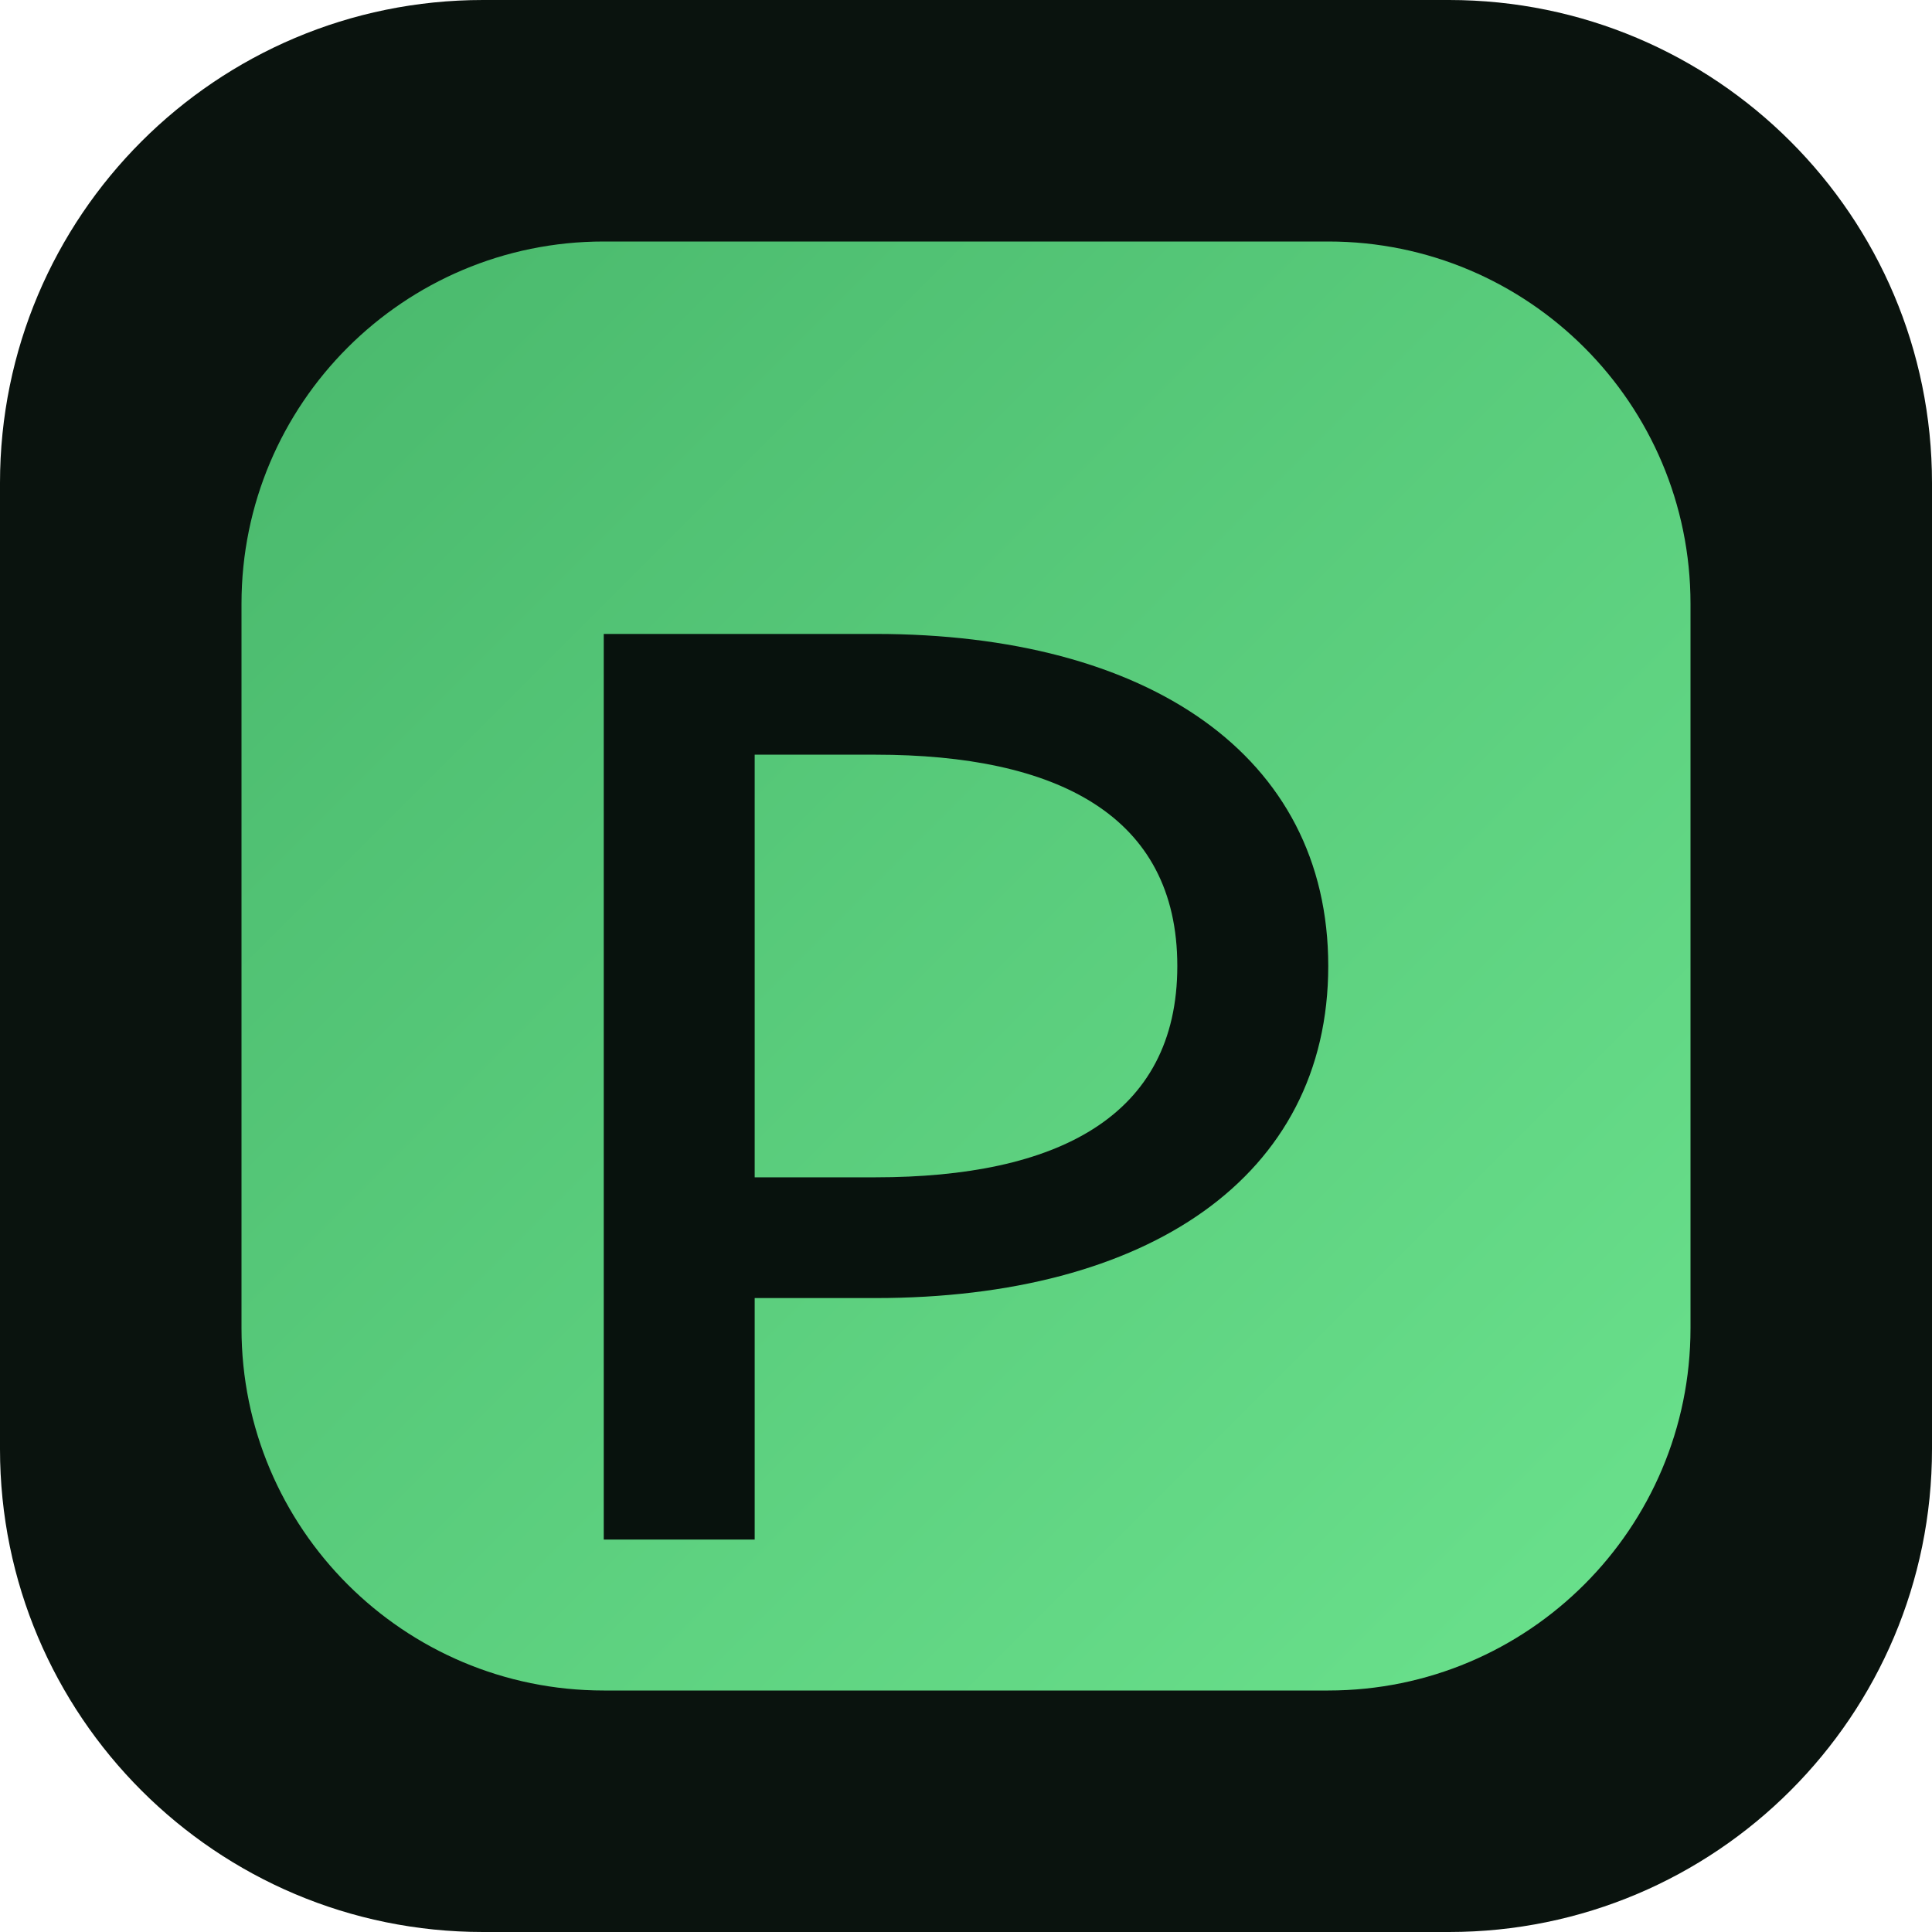
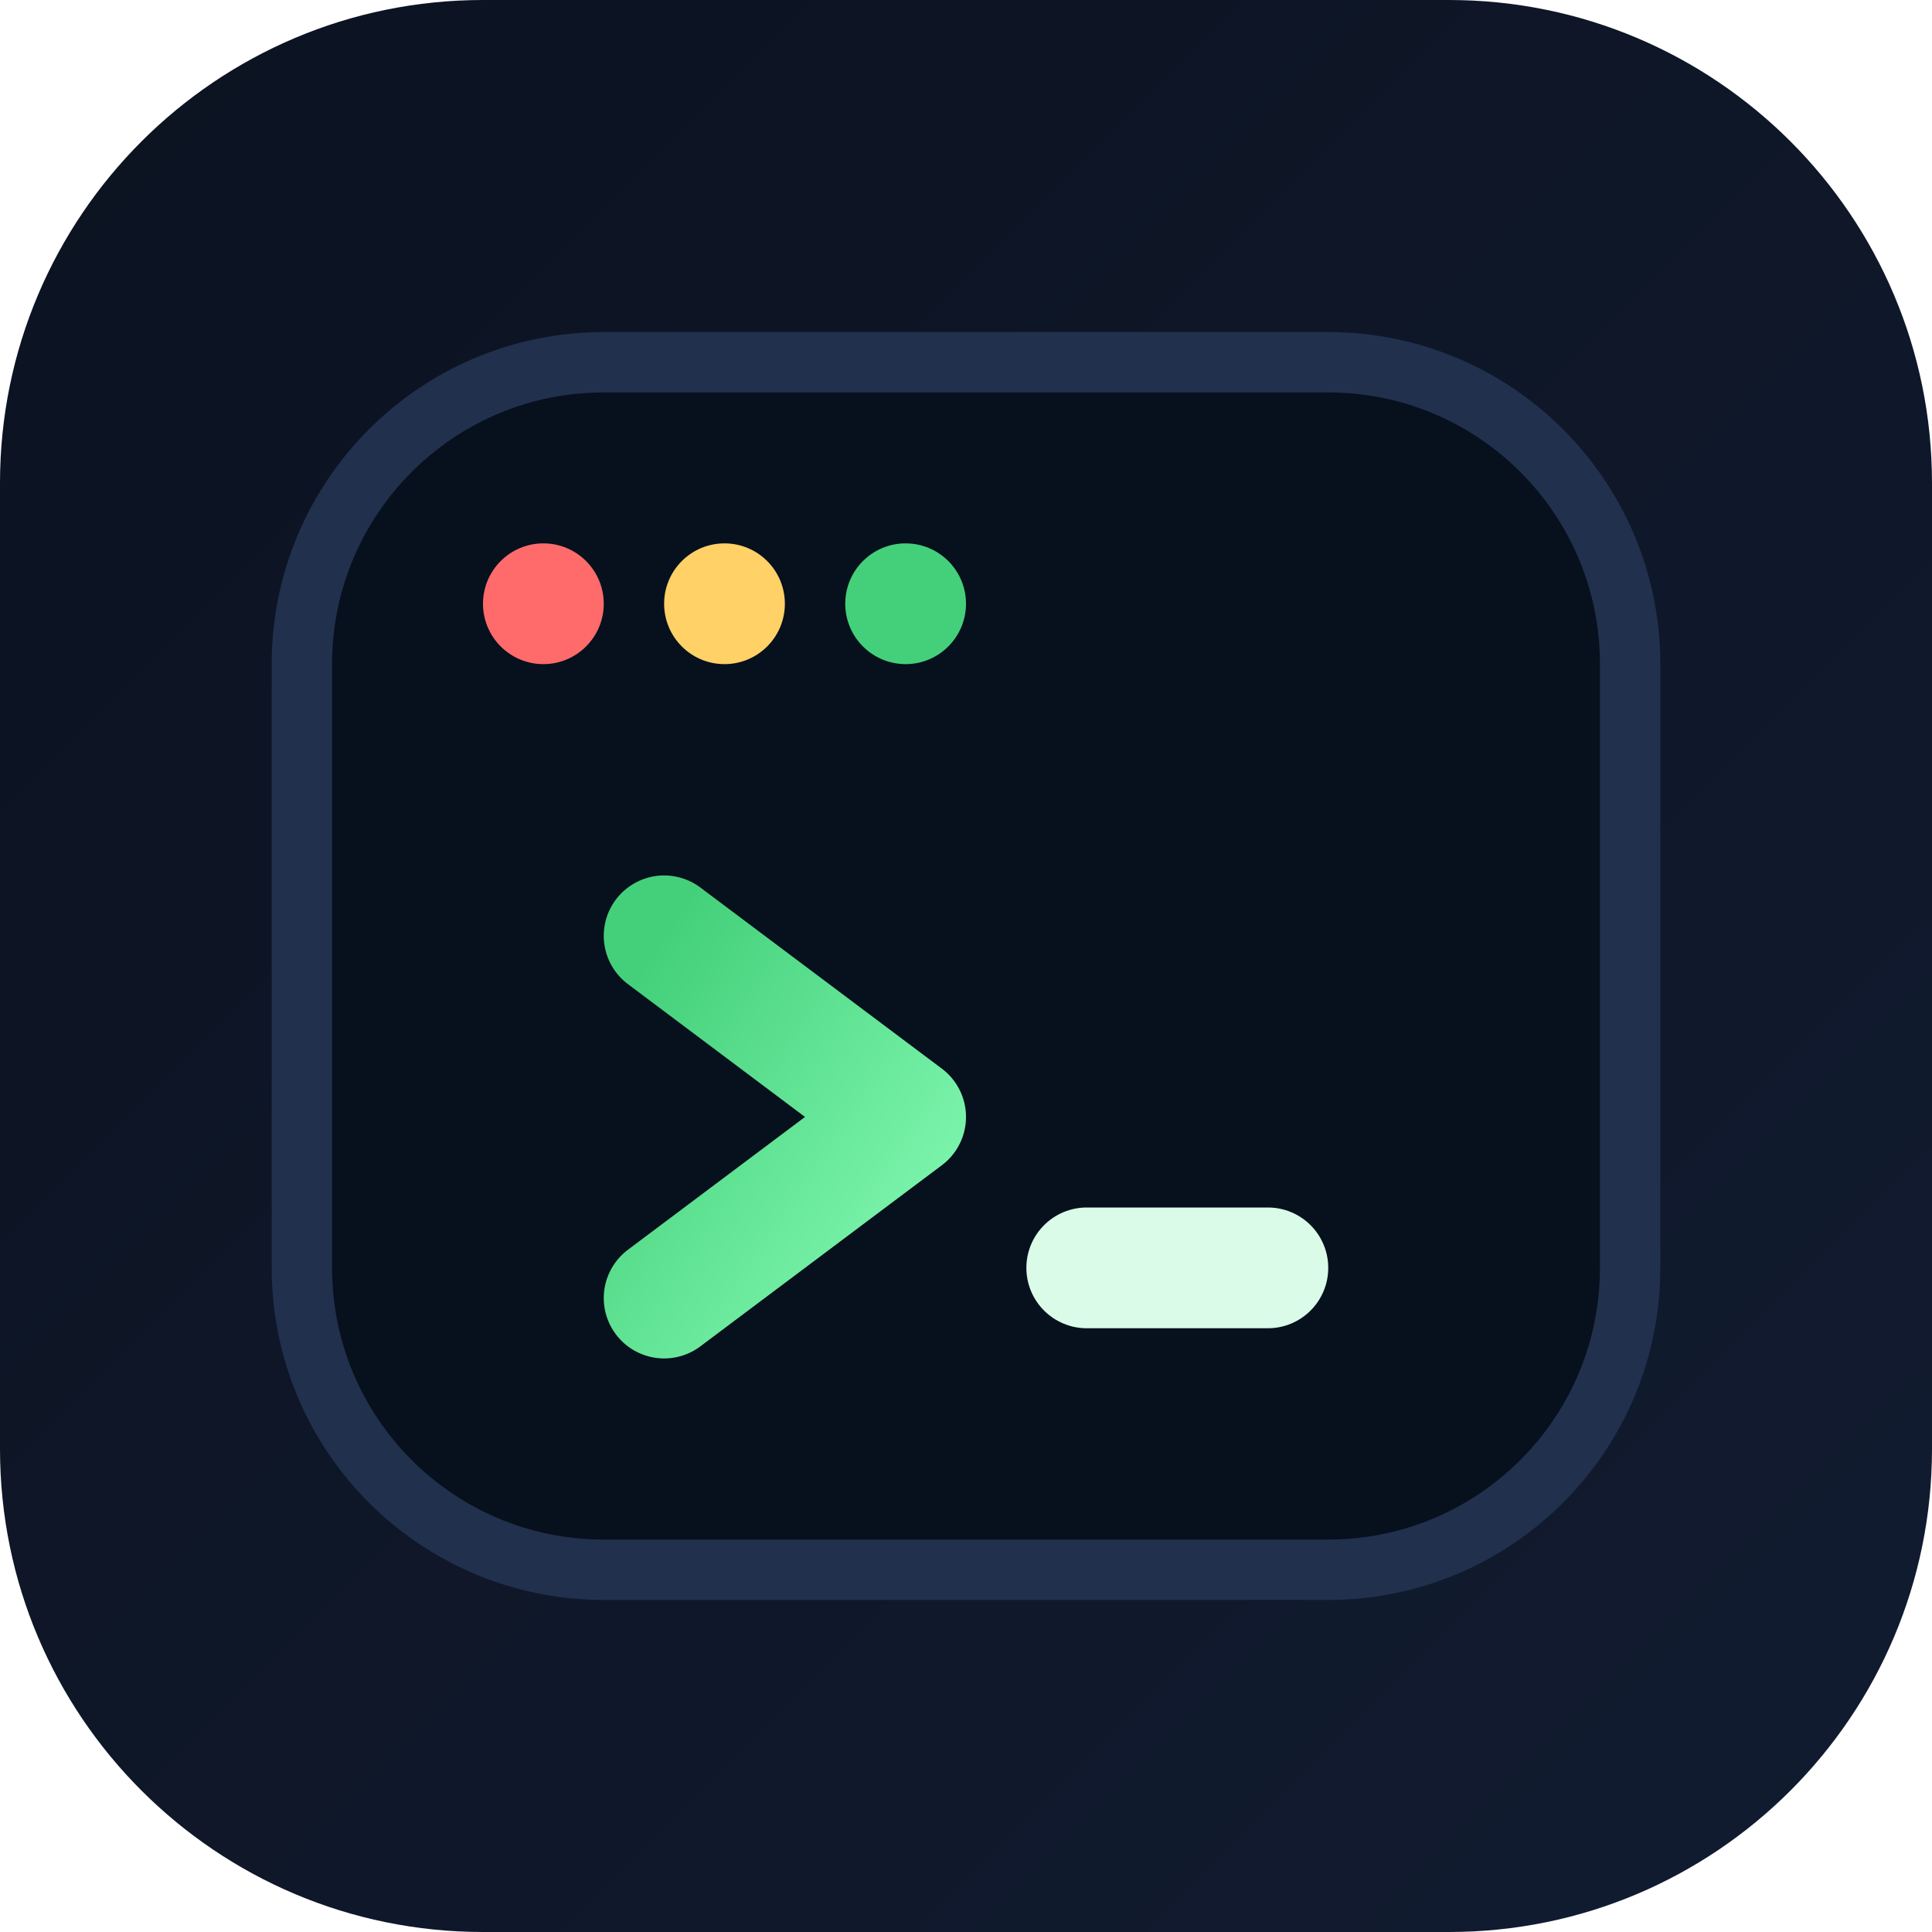
<svg xmlns="http://www.w3.org/2000/svg" viewBox="0 0 64 64" role="img" aria-label="DeepSeek TUI Guide icon">
  <defs>
-     <linearGradient id="g" x1="0" x2="1" y1="0" y2="1">
-       <stop offset="0%" stop-color="#49b86c" />
-       <stop offset="100%" stop-color="#6be28d" />
+     <linearGradient id="bg" x1="0" x2="1" y1="0" y2="1">
+       <stop offset="0%" stop-color="#0b1220" />
+       <stop offset="100%" stop-color="#121c31" />
+     </linearGradient>
+     <linearGradient id="accent" x1="0" x2="1" y1="0" y2="1">
+       <stop offset="0%" stop-color="#44d07a" />
+       <stop offset="100%" stop-color="#80f7b0" />
    </linearGradient>
  </defs>
-   <rect width="64" height="64" rx="16" fill="#0a130e" />
-   <rect x="8" y="8" width="48" height="48" rx="12" fill="url(#g)" />
-   <path d="M20 21h9c9 0 15 4 15 11s-6 11-15 11h-4v8h-5V21Zm5 4v14h4c6 0 10-2 10-7s-4-7-10-7h-4Z" fill="#08120d" />
+   <rect width="64" height="64" rx="16" fill="url(#bg)" />
+   <rect x="10" y="12" width="44" height="40" rx="10" fill="#07101d" stroke="#21304d" stroke-width="2" />
+   <circle cx="18" cy="20" r="2" fill="#ff6b6b" />
+   <circle cx="24" cy="20" r="2" fill="#ffd166" />
+   <circle cx="30" cy="20" r="2" fill="#44d07a" />
+   <path d="M22 31l8 6-8 6" fill="none" stroke="url(#accent)" stroke-linecap="round" stroke-linejoin="round" stroke-width="4" />
+   <rect x="34" y="40" width="10" height="4" rx="2" fill="#d9fbe7" />
</svg>
